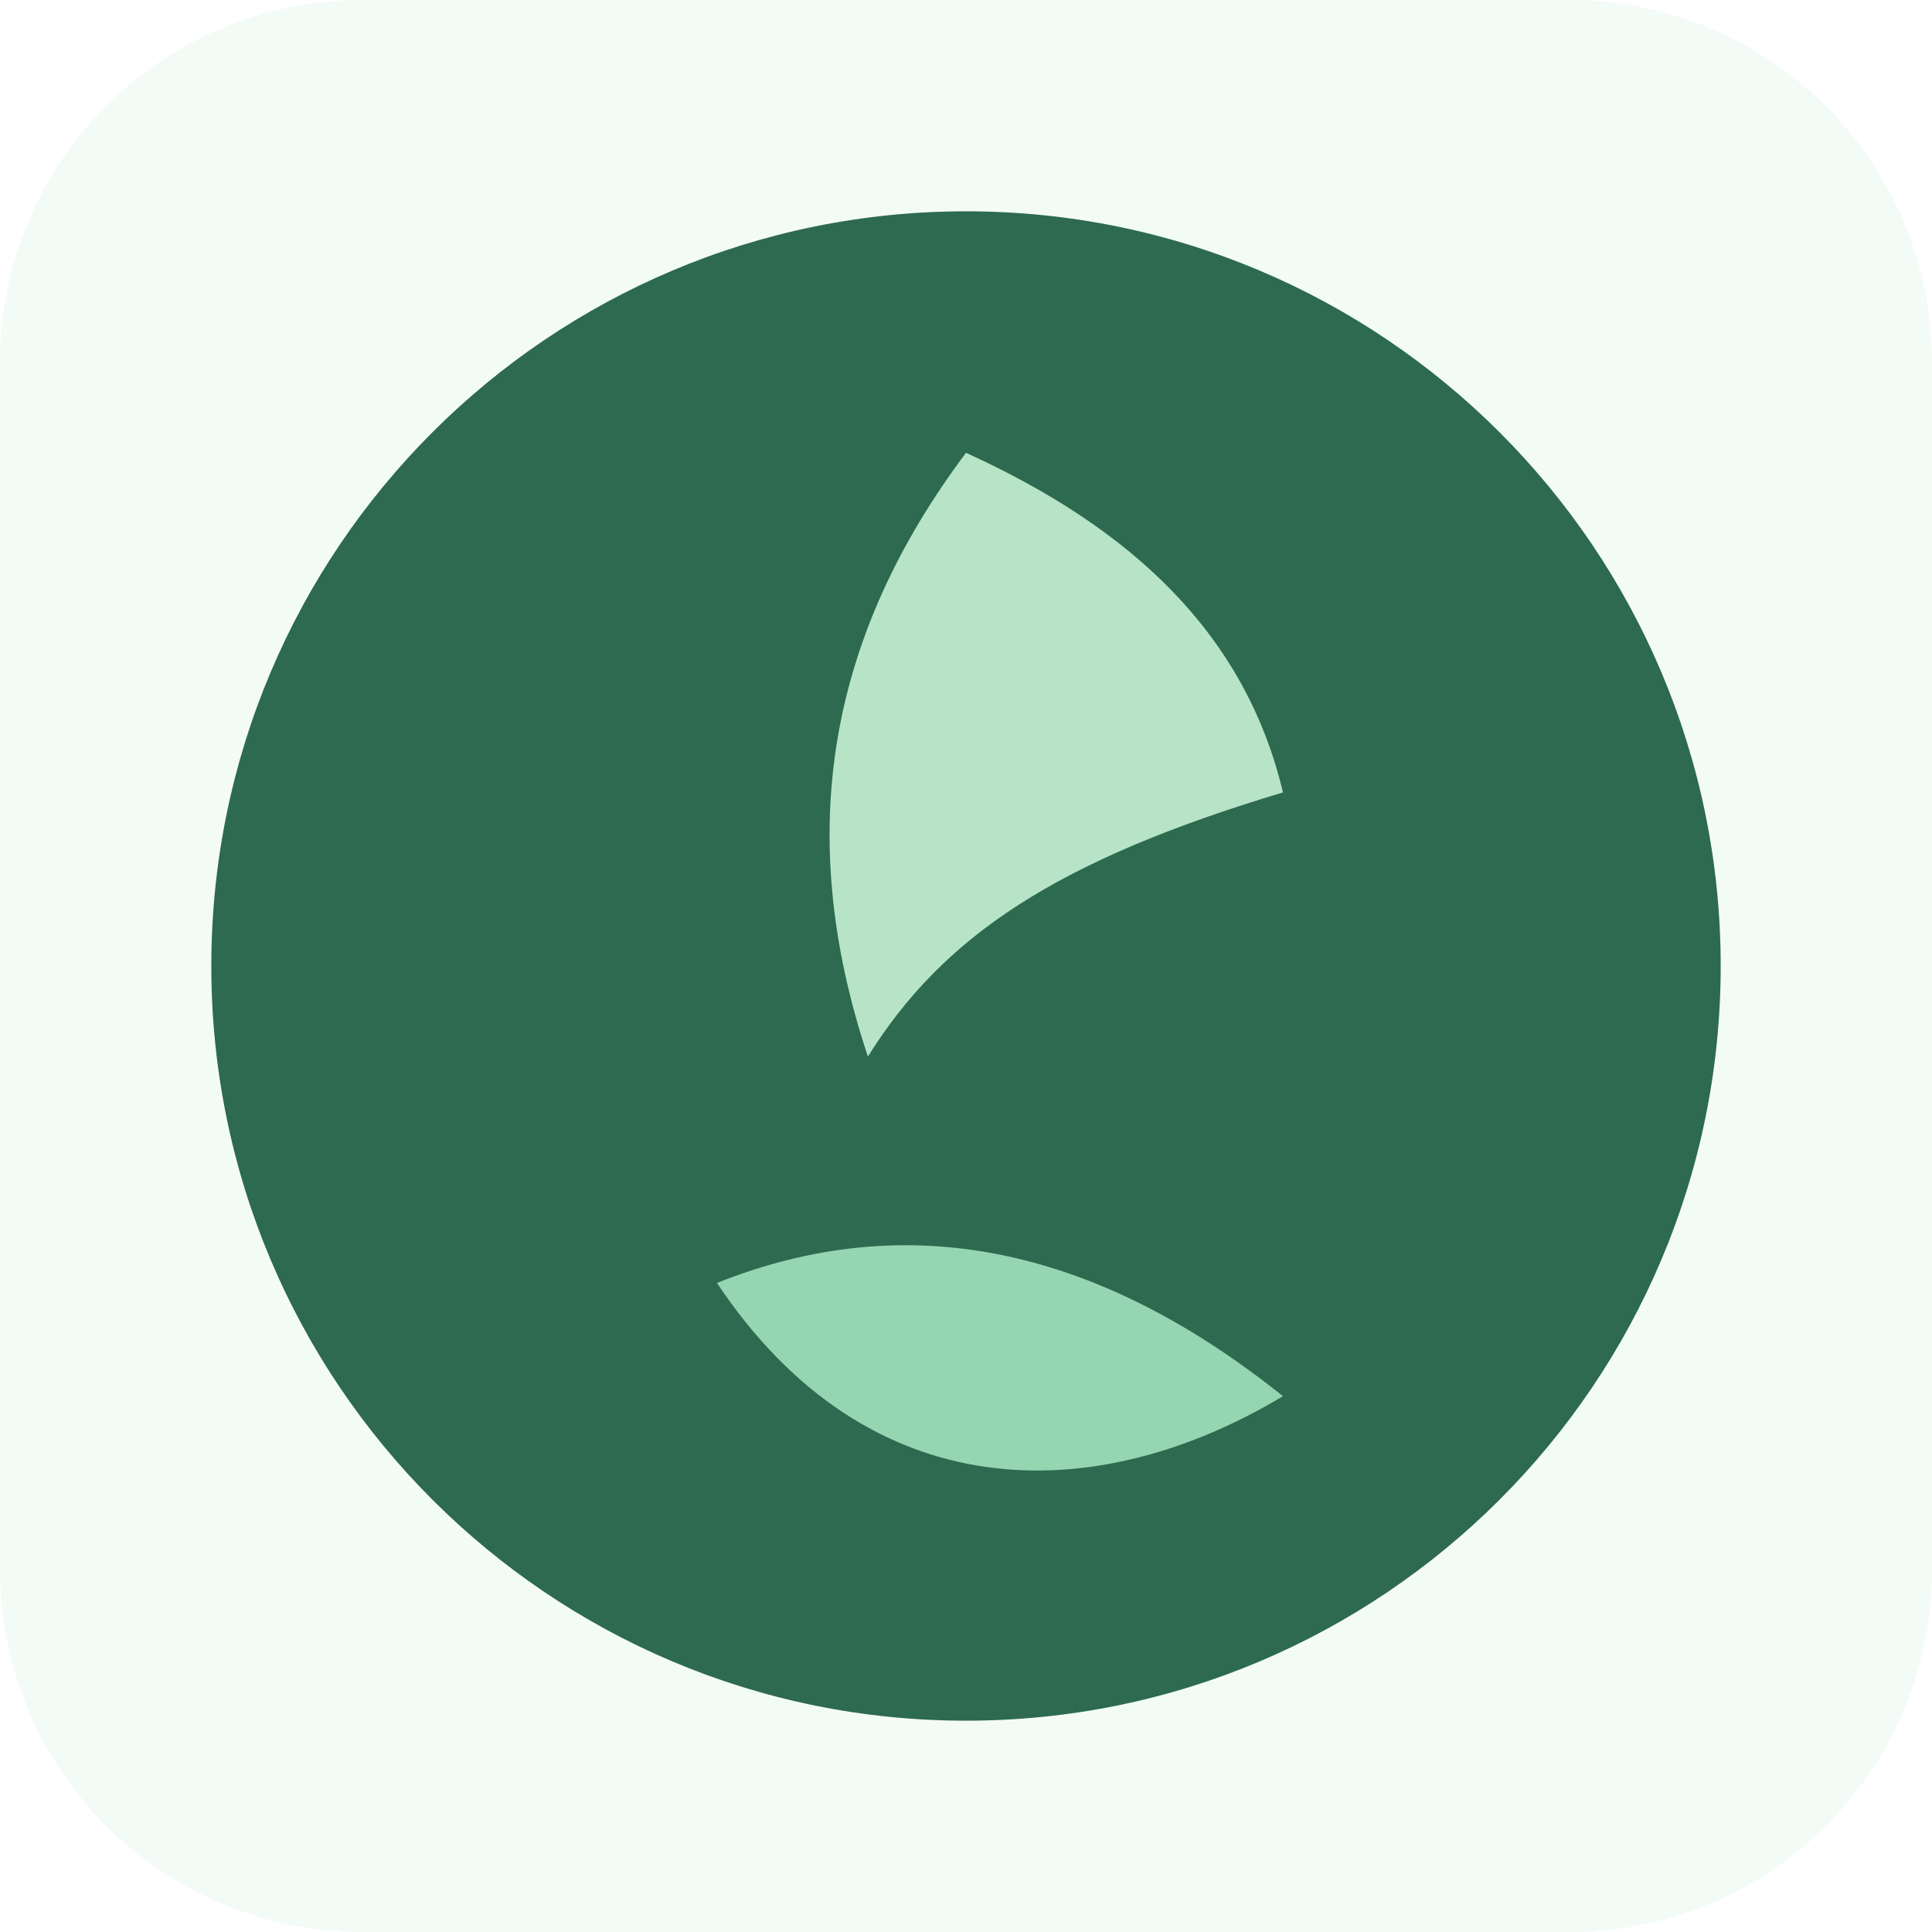
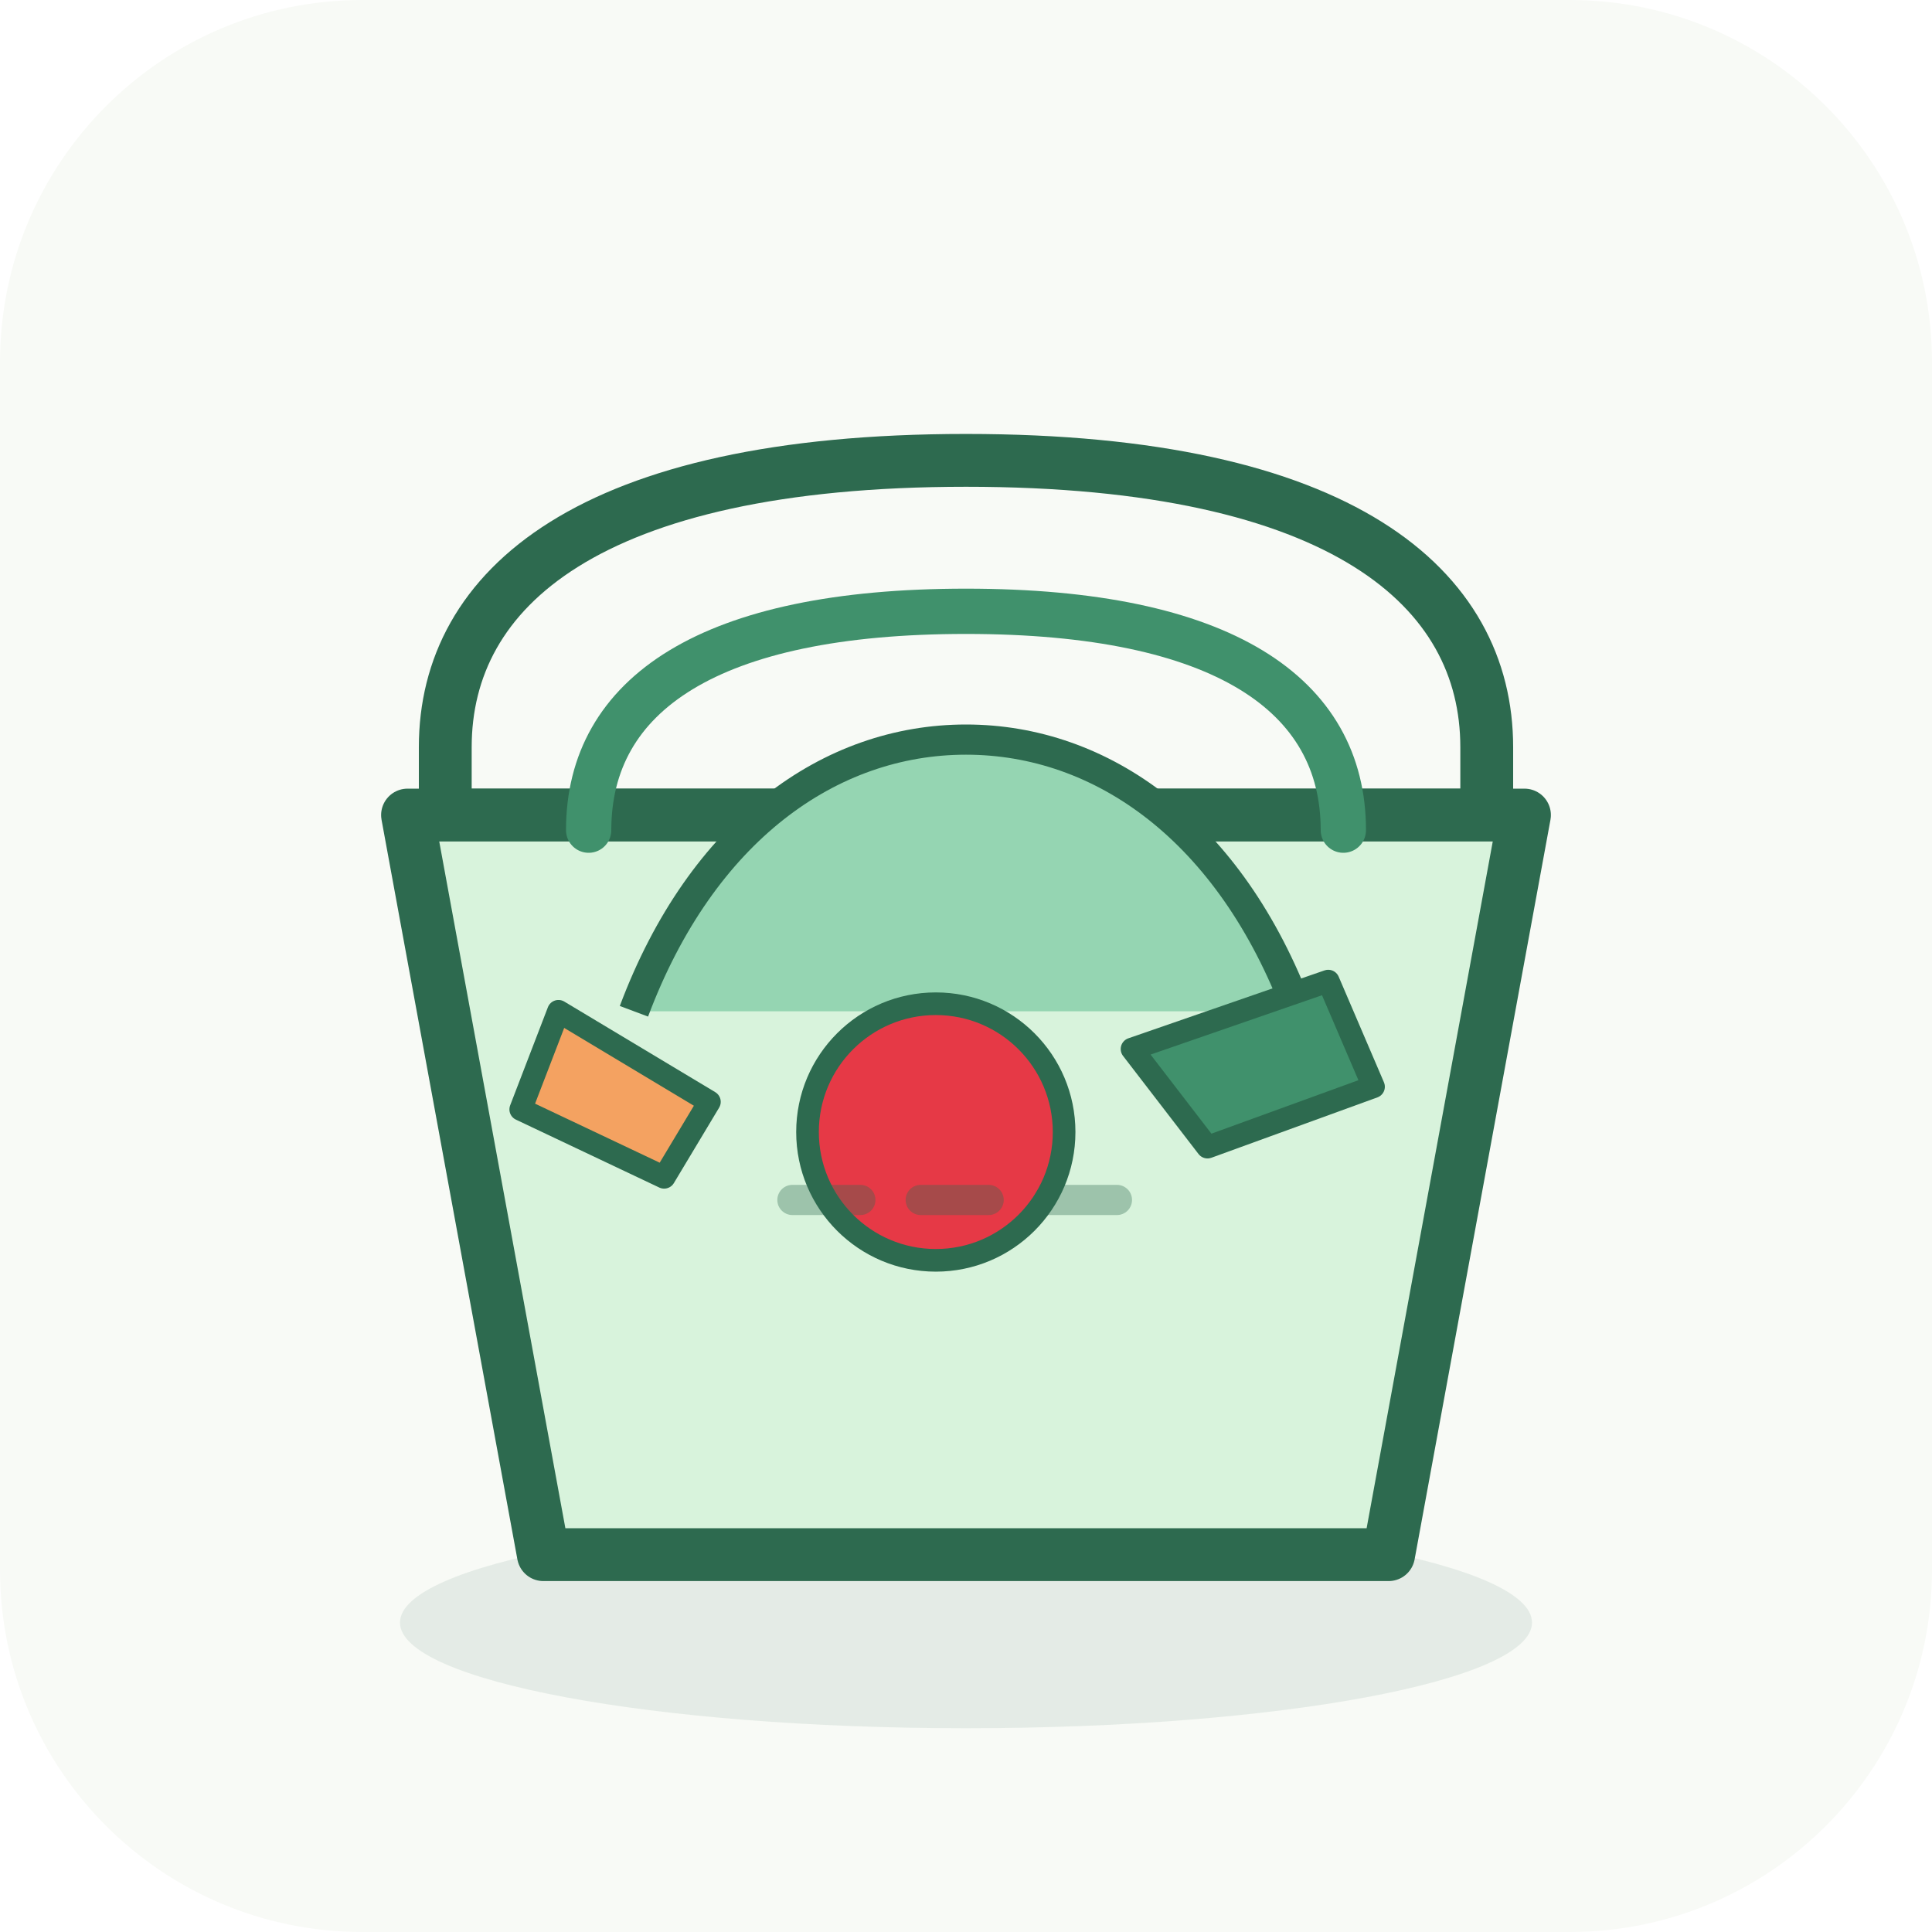
<svg xmlns="http://www.w3.org/2000/svg" width="512" height="512" viewBox="0 0 512 512" fill="none">
-   <rect width="512" height="512" rx="96" fill="#F3FBF6" />
-   <circle cx="256" cy="256" r="200" fill="#2D6A4F" />
-   <path d="M256 120C220 168 210 220 230 280C250 248 280 228 340 210C330 168 300 140 256 120Z" fill="#B7E4C7" />
-   <path d="M190 340C240 320 290 330 340 370C290 400 230 400 190 340Z" fill="#95D5B2" />
+   <rect width="512" height="512" rx="96" fill="#f8faf6" />
+   <ellipse cx="256" cy="430" rx="150" ry="28" fill="#2d6a4f" opacity="0.1" />
+   <path d="M118 198c0-42 38-76 138-76s138 34 138 76v18H118v-18z" stroke="#2d6a4f" stroke-width="14" stroke-linecap="round" />
+   <path d="M108 216h296l-36 196H144L108 216z" fill="#d8f3dc" stroke="#2d6a4f" stroke-width="14" stroke-linejoin="round" />
+   <path d="M156 220c0-36 32-58 100-58s100 22 100 58" stroke="#40916c" stroke-width="12" stroke-linecap="round" />
+   <path d="M168 268c18-48 52-72 88-72s70 24 88 72" fill="#95d5b2" stroke="#2d6a4f" stroke-width="8" stroke-linejoin="round" />
+   <circle cx="248" cy="300" r="34" fill="#e63946" stroke="#2d6a4f" stroke-width="6" />
+   <path d="M300 278l52-18 12 28-44 16z" fill="#40916c" stroke="#2d6a4f" stroke-width="6" stroke-linejoin="round" />
+   <path d="M188 292l-40-24-10 26 38 18z" fill="#f4a261" stroke="#2d6a4f" stroke-width="6" stroke-linejoin="round" />
+   <path d="M210 318h18M244 318h18M278 318h18" stroke="#2d6a4f" stroke-width="8" stroke-linecap="round" opacity="0.35" />
</svg>
